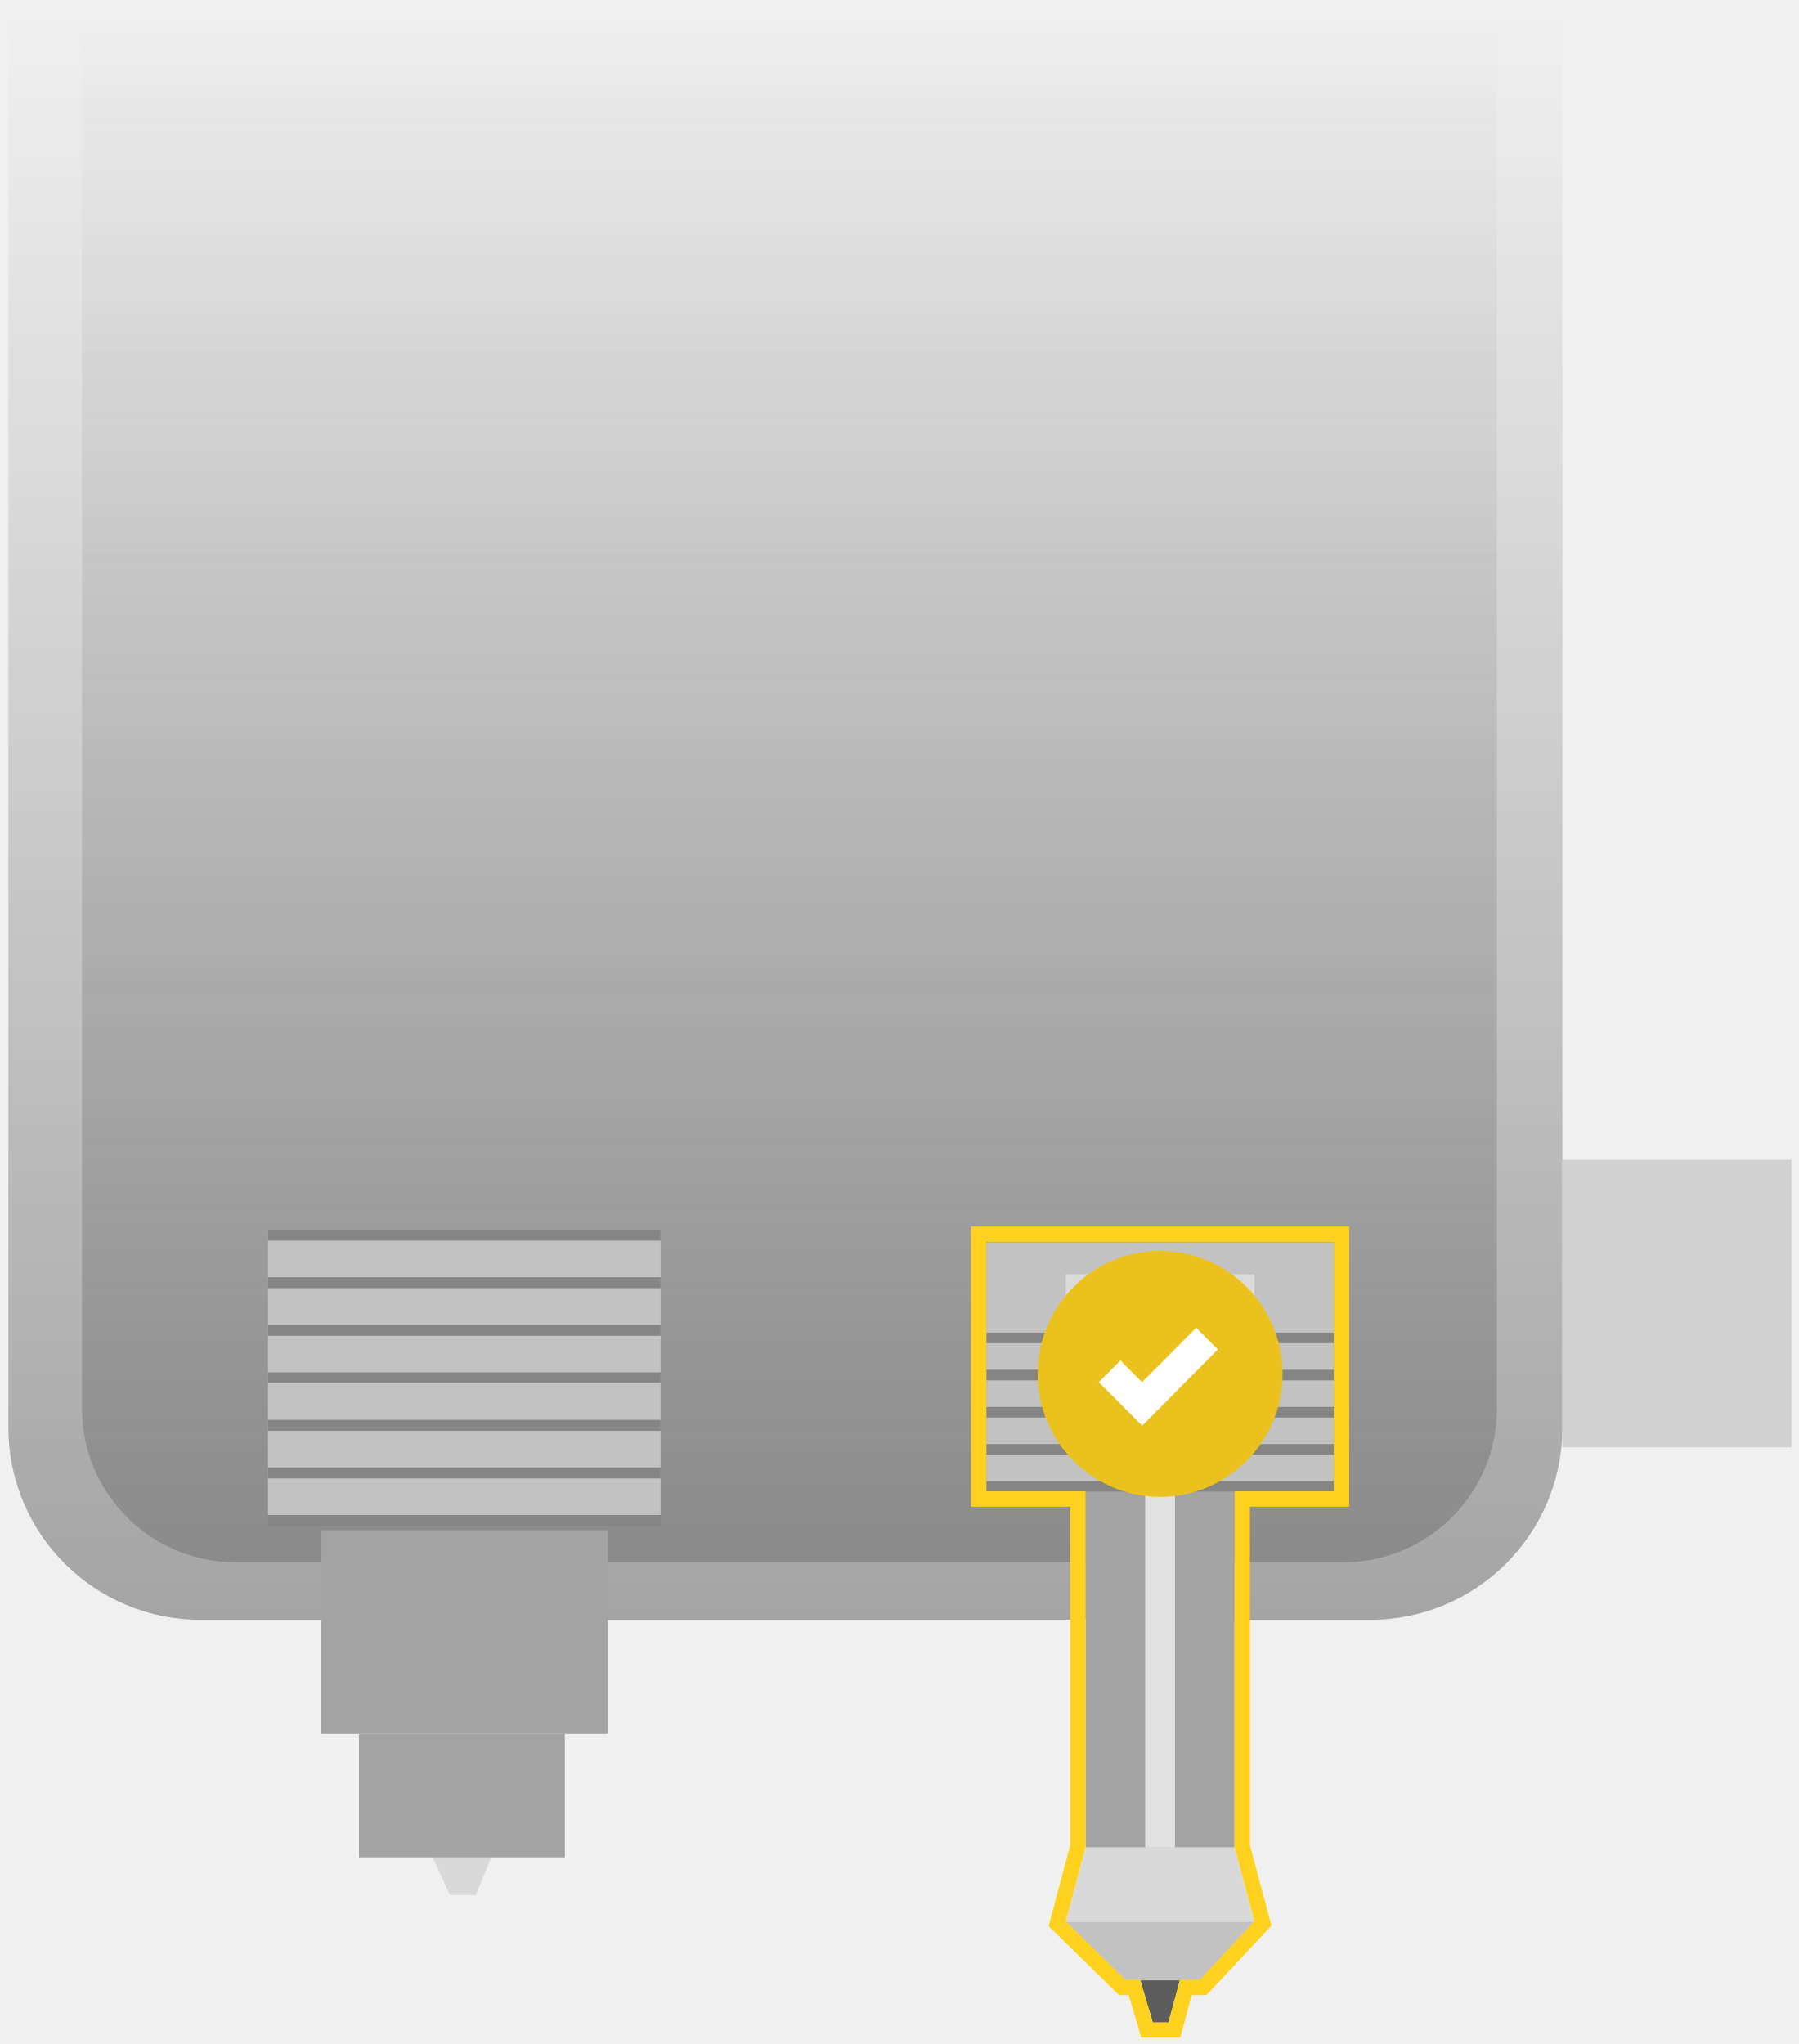
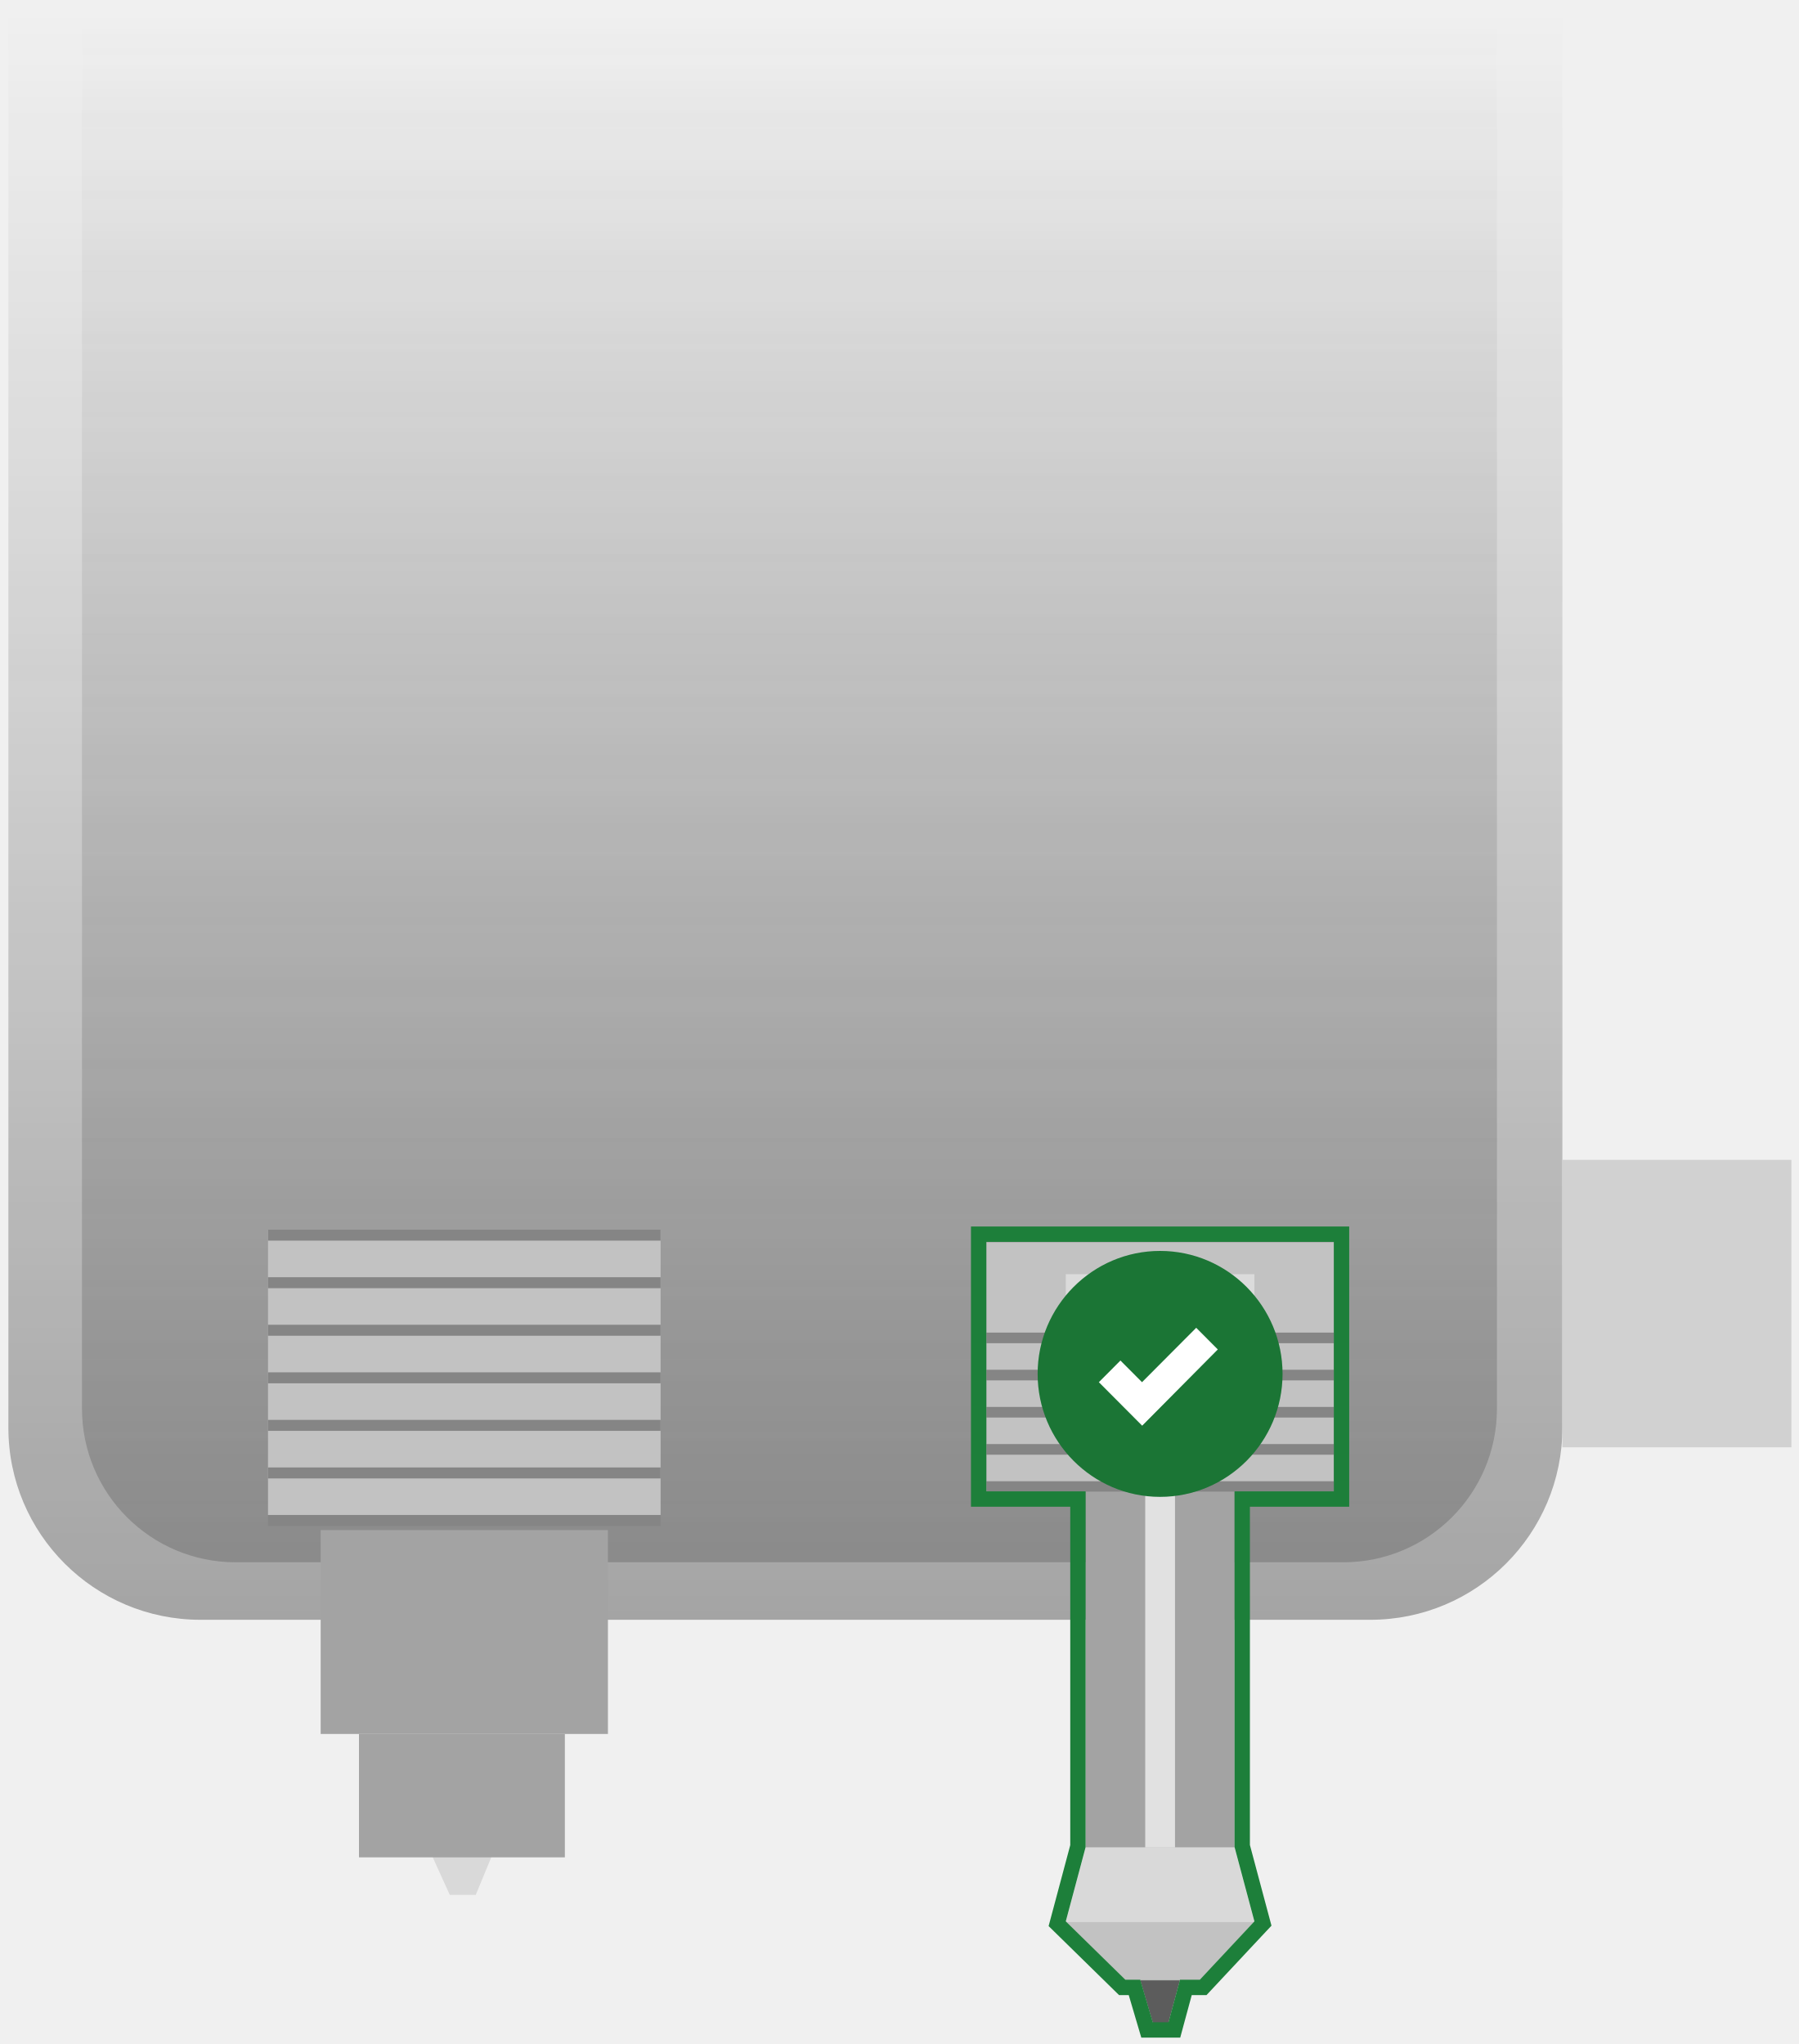
<svg xmlns="http://www.w3.org/2000/svg" width="117" height="133" viewBox="0 0 117 133" fill="none">
  <path d="M0.545 0.653H101.646V92.897C101.646 99.801 96.05 105.397 89.146 105.397H13.045C6.141 105.397 0.545 99.801 0.545 92.897V0.653Z" fill="url(#paint0_linear_3544_2529)" />
  <path d="M5.334 1.187H97.389V91.656C97.389 97.179 92.912 101.656 87.389 101.656H15.334C9.811 101.656 5.334 97.179 5.334 91.656V1.187Z" fill="url(#paint1_linear_3544_2529)" />
  <rect x="17.436" y="80.013" width="25.541" height="18.565" fill="#C2C2C2" />
  <rect x="17.436" y="80.013" width="25.541" height="0.714" fill="#858585" />
  <rect x="17.436" y="83.107" width="25.541" height="0.714" fill="#858585" />
  <rect x="17.436" y="86.2" width="25.541" height="0.714" fill="#858585" />
  <rect x="17.436" y="89.295" width="25.541" height="0.714" fill="#858585" />
  <rect x="17.436" y="92.39" width="25.541" height="0.714" fill="#858585" />
  <rect x="17.436" y="95.485" width="25.541" height="0.714" fill="#858585" />
  <rect x="17.436" y="98.578" width="25.541" height="0.714" fill="#858585" />
  <path d="M28.026 120.573H32.076L30.951 123.299H29.264L28.026 120.573Z" fill="#D9D9D9" />
  <rect x="20.862" y="99.561" width="18.689" height="13.265" fill="#A3A3A3" />
  <rect x="23.355" y="112.827" width="13.394" height="8.028" fill="#A3A3A3" />
  <rect x="101.646" y="75.47" width="14.899" height="18.704" fill="#D1D1D1" />
  <rect x="64.17" y="80.838" width="22.608" height="16.235" fill="#C2C2C2" />
  <rect x="64.17" y="89.128" width="22.608" height="0.691" fill="#858585" />
  <rect x="64.17" y="86.71" width="22.608" height="0.691" fill="#858585" />
  <rect x="64.17" y="91.546" width="22.608" height="0.691" fill="#858585" />
  <rect x="64.17" y="93.964" width="22.608" height="0.691" fill="#858585" />
  <rect x="64.17" y="96.382" width="22.608" height="0.691" fill="#858585" />
  <rect x="70.63" y="97.073" width="9.689" height="23.144" fill="#A3A3A3" />
  <rect x="74.506" y="97.073" width="1.938" height="23.144" fill="#E1E1E1" />
  <rect x="69.338" y="82.91" width="2.584" height="2.763" fill="#DBDBDB" />
  <rect x="79.027" y="82.91" width="2.584" height="2.763" fill="#DBDBDB" />
  <path d="M74.182 128.853H76.765L76.017 131.616L74.998 131.616L74.182 128.853Z" fill="#5C5C5C" />
  <path d="M69.338 125.053H81.611L80.319 120.217H70.63L69.338 125.053Z" fill="#D9D9D9" />
  <path d="M69.338 125.053H81.611L78.058 128.853L73.213 128.853L69.338 125.053Z" fill="#C2C2C2" />
-   <path fill-rule="evenodd" clip-rule="evenodd" d="M87.777 98.041H81.317V120.052L82.72 125.3L82.341 125.704L78.491 129.82H77.532L76.983 131.846L76.784 132.584H74.251L73.435 129.82H72.806L68.221 125.327L68.372 124.764L69.629 120.059V98.041H63.17V79.806H87.777V98.041ZM74.998 131.584H76.019L76.767 128.821H74.183L74.998 131.584ZM69.338 125.021L73.214 128.82H78.058L81.61 125.021L80.318 120.186H70.63L69.338 125.021ZM64.17 97.041H70.629V120.185H80.317V97.041H86.777V80.806H64.17V97.041Z" fill="#FFD21F" />
-   <path d="M67.507 89.397C67.507 84.997 71.073 81.396 75.473 81.396C79.873 81.396 83.44 84.997 83.44 89.397C83.44 93.797 79.873 97.398 75.473 97.398C71.073 97.398 67.507 93.797 67.507 89.397Z" fill="#FFD21F" />
+   <path fill-rule="evenodd" clip-rule="evenodd" d="M87.777 98.041H81.317V120.052L82.72 125.3L82.341 125.704L78.491 129.82H77.532L76.983 131.846L76.784 132.584H74.251L73.435 129.82H72.806L68.221 125.327L68.372 124.764L69.629 120.059V98.041H63.17V79.806H87.777V98.041ZM74.998 131.584H76.019L76.767 128.821H74.183L74.998 131.584ZM69.338 125.021L73.214 128.82H78.058L81.61 125.021L80.318 120.186H70.63L69.338 125.021ZM64.17 97.041H70.629V120.185H80.317V97.041H86.777V80.806H64.17V97.041Z" fill="#1D7F3A" />
+   <path d="M67.507 89.397C67.507 84.997 71.073 81.396 75.473 81.396C79.873 81.396 83.44 84.997 83.44 89.397C83.44 93.797 79.873 97.398 75.473 97.398C71.073 97.398 67.507 93.797 67.507 89.397Z" fill="#1D7F3A" />
  <path d="M67.507 89.397C67.507 84.997 71.073 81.396 75.473 81.396C79.873 81.396 83.44 84.997 83.44 89.397C83.44 93.797 79.873 97.398 75.473 97.398C71.073 97.398 67.507 93.797 67.507 89.397Z" fill="black" fill-opacity="0.08" />
  <path d="M74.308 92.767L71.49 89.937L72.894 88.527L74.298 89.937L77.824 86.397L79.228 87.807L74.308 92.767Z" fill="white" />
  <defs>
    <linearGradient id="paint0_linear_3544_2529" x1="51.096" y1="0.653" x2="51.096" y2="105.397" gradientUnits="userSpaceOnUse">
      <stop stop-color="#333333" stop-opacity="0" />
      <stop offset="1" stop-color="#333333" stop-opacity="0.4" />
    </linearGradient>
    <linearGradient id="paint1_linear_3544_2529" x1="51.362" y1="1.187" x2="51.362" y2="101.656" gradientUnits="userSpaceOnUse">
      <stop stop-color="#474747" stop-opacity="0" />
      <stop offset="1" stop-color="#474747" stop-opacity="0.3" />
    </linearGradient>
  </defs>
</svg>
